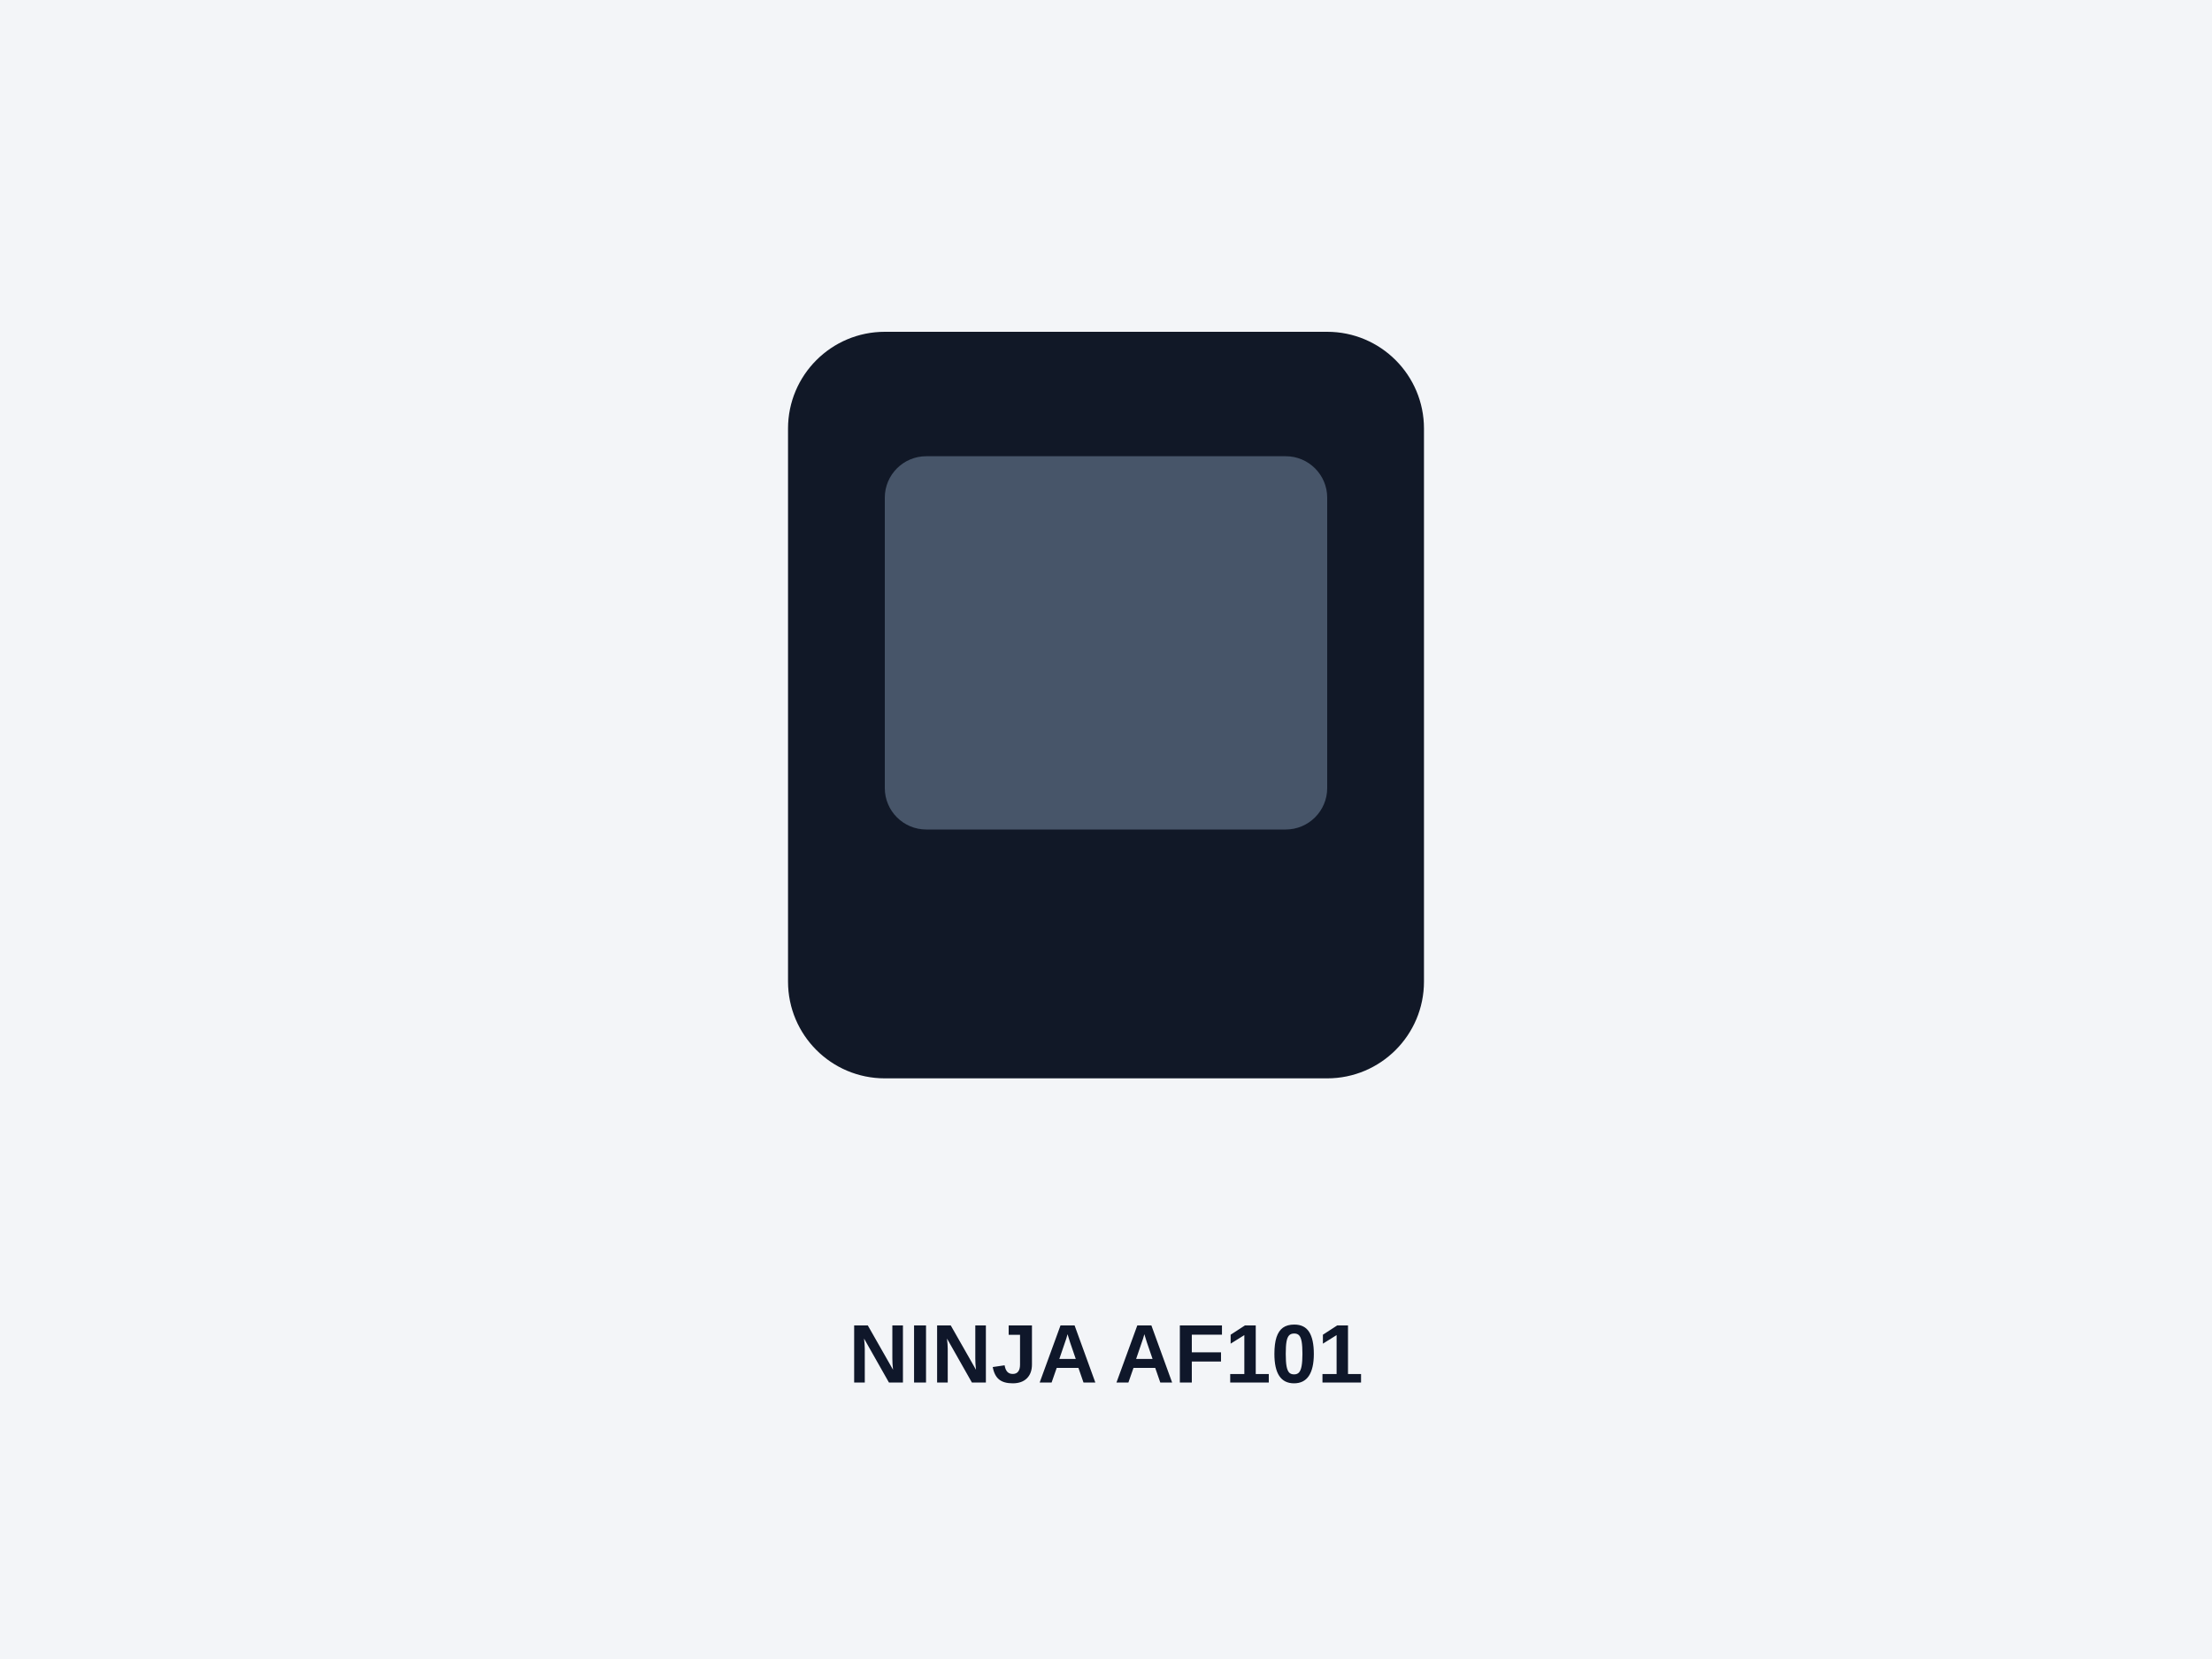
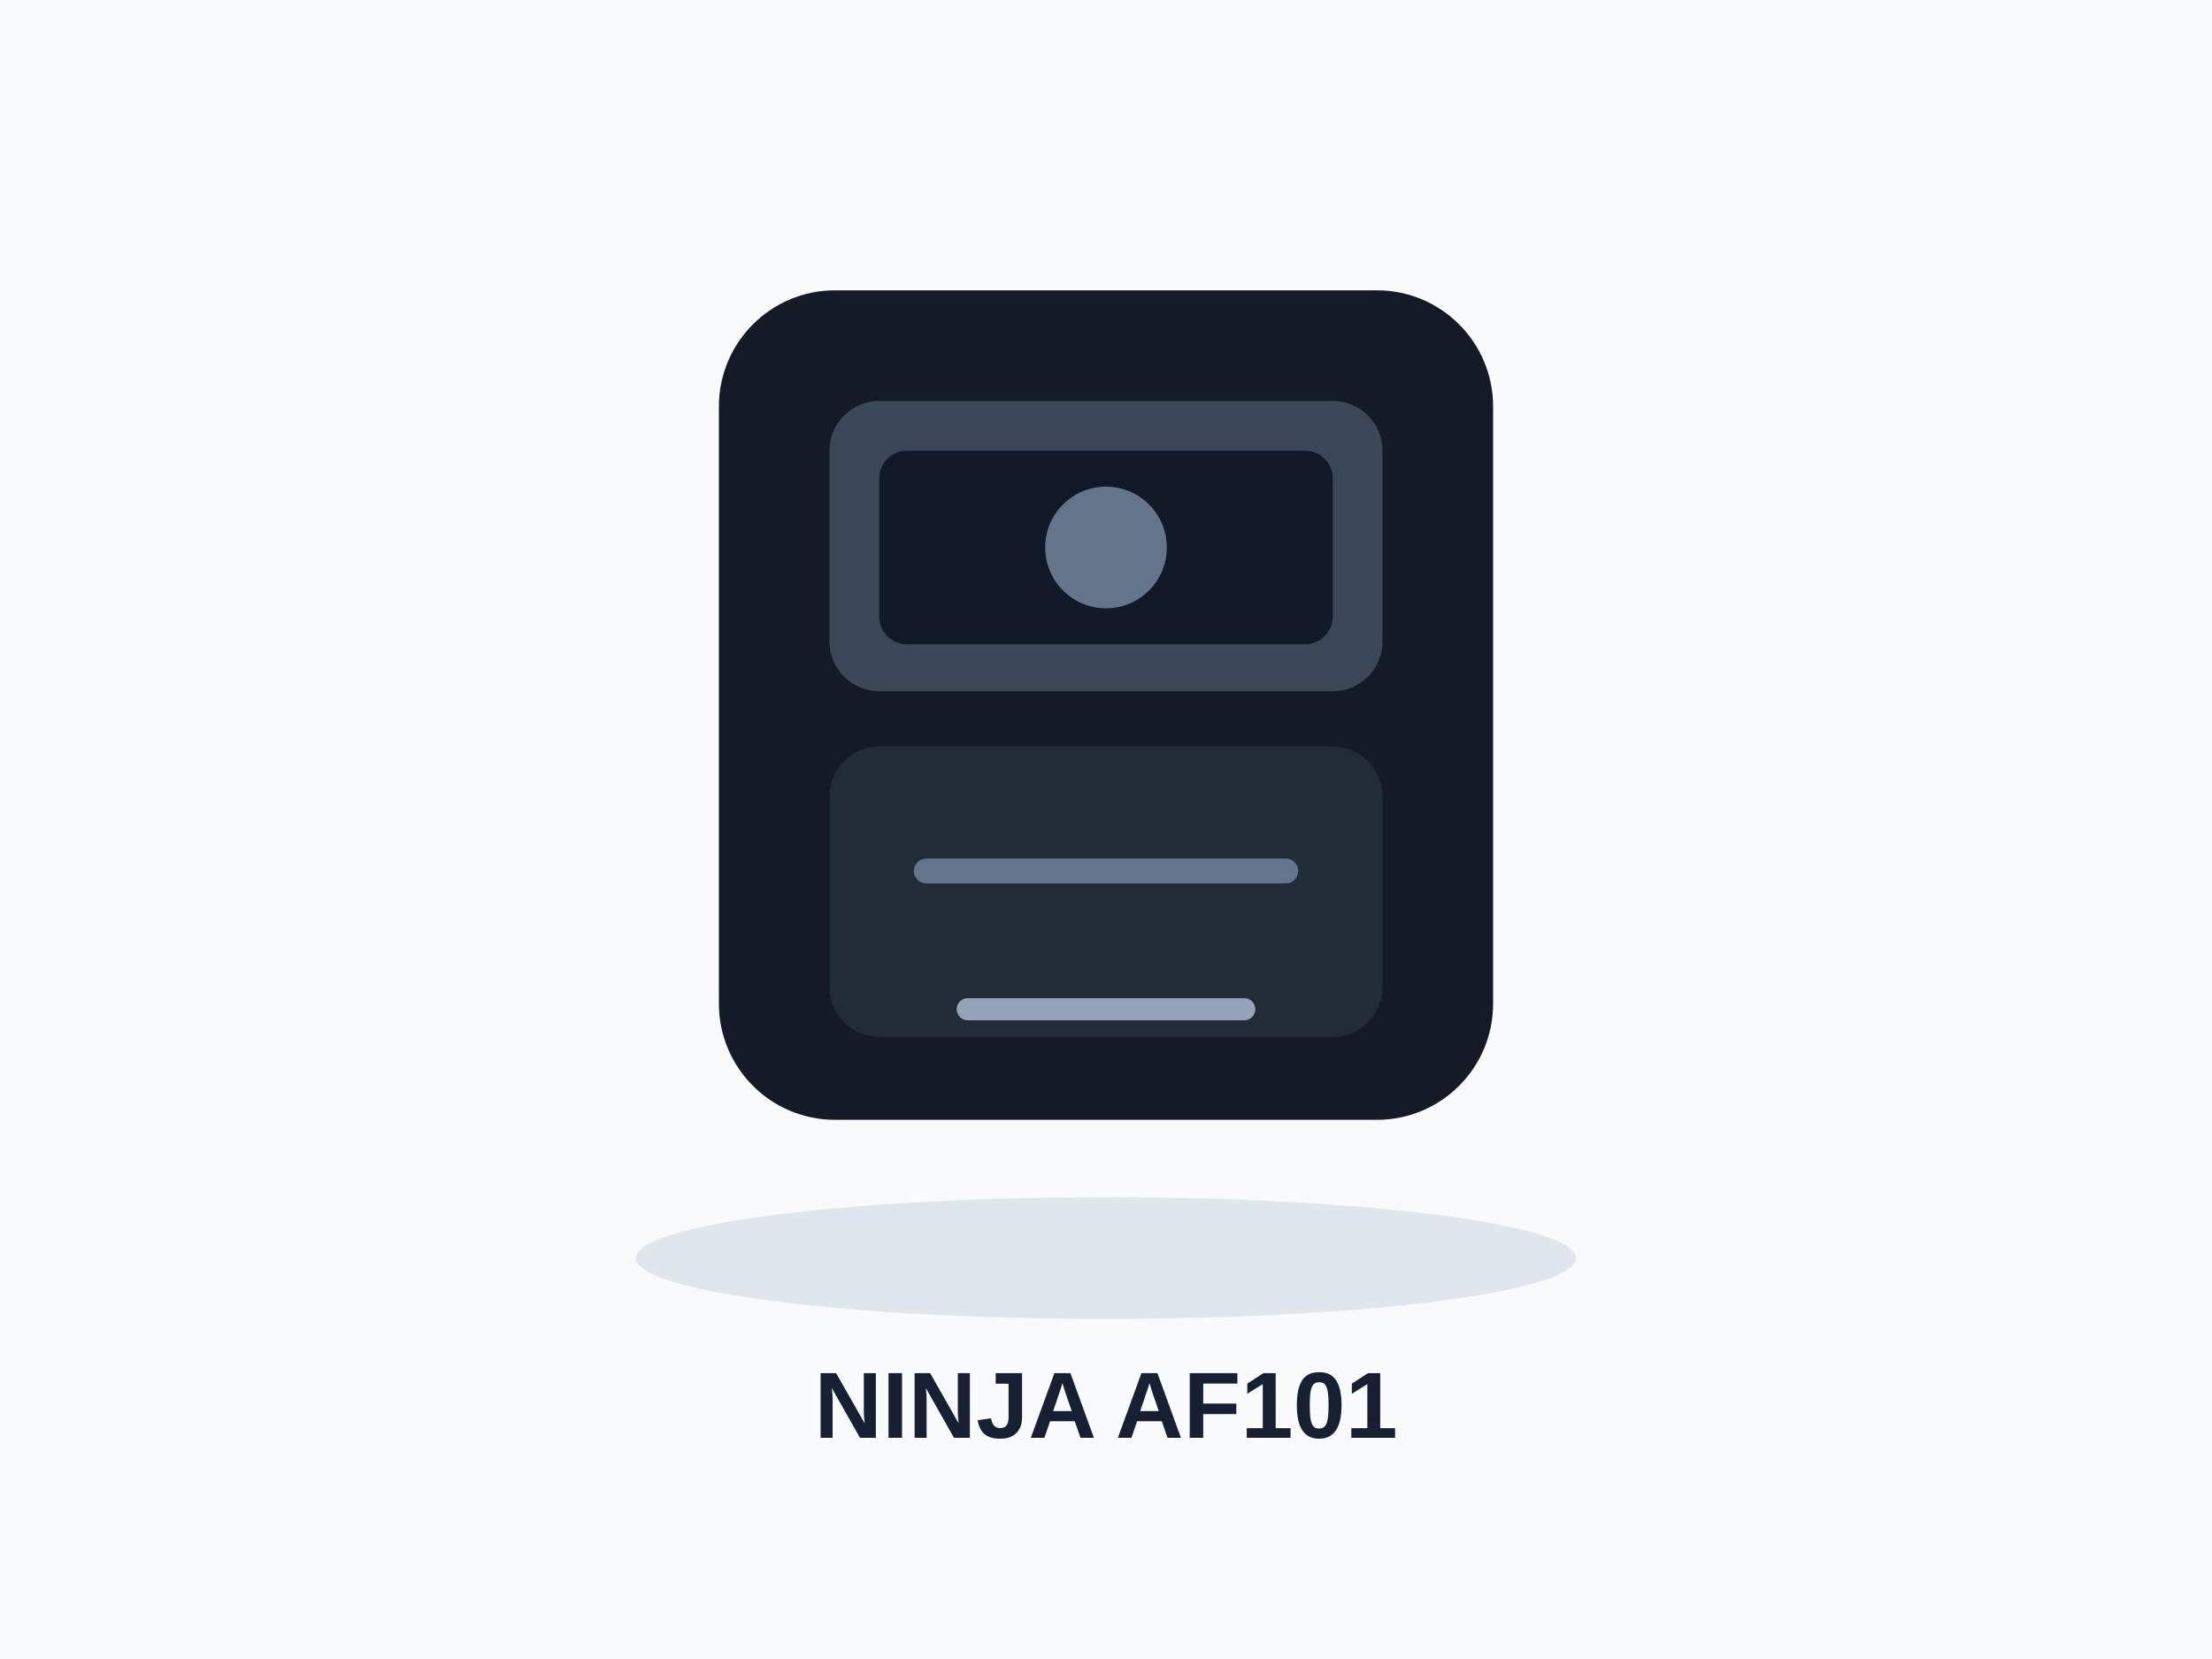
- <svg xmlns="http://www.w3.org/2000/svg" viewBox="0 0 800 600">
-   <rect width="800" height="600" fill="#f3f5f8" />
-   <rect x="285" y="120" width="230" height="270" rx="35" fill="#111827" />
-   <rect x="320" y="165" width="160" height="135" rx="15" fill="#475569" />
-   <text x="400" y="500" text-anchor="middle" font-family="Arial" font-size="30" font-weight="700" fill="#0f172a">NINJA AF101</text>
+ <svg xmlns="http://www.w3.org/2000/svg" viewBox="0 0 800 600" role="img" aria-labelledby="title desc">
+   <rect width="800" height="600" fill="#f8fafc" />
+   <ellipse cx="400" cy="455" rx="170" ry="22" fill="#cbd5e1" opacity=".55" />
+   <rect x="260" y="105" width="280" height="300" rx="42" fill="#151b26" />
+   <rect x="300" y="145" width="200" height="105" rx="18" fill="#3b4656" />
+   <rect x="318" y="163" width="164" height="70" rx="10" fill="#111827" />
+   <circle cx="400" cy="198" r="22" fill="#64748b" />
+   <rect x="300" y="270" width="200" height="105" rx="18" fill="#222b38" />
+   <path d="M335 315h130" stroke="#64748b" stroke-width="9" stroke-linecap="round" />
+   <path d="M350 365h100" stroke="#94a3b8" stroke-width="8" stroke-linecap="round" />
+   <text x="400" y="520" text-anchor="middle" font-family="Arial,sans-serif" font-size="34" font-weight="700" fill="#172033">NINJA AF101</text>
</svg>
